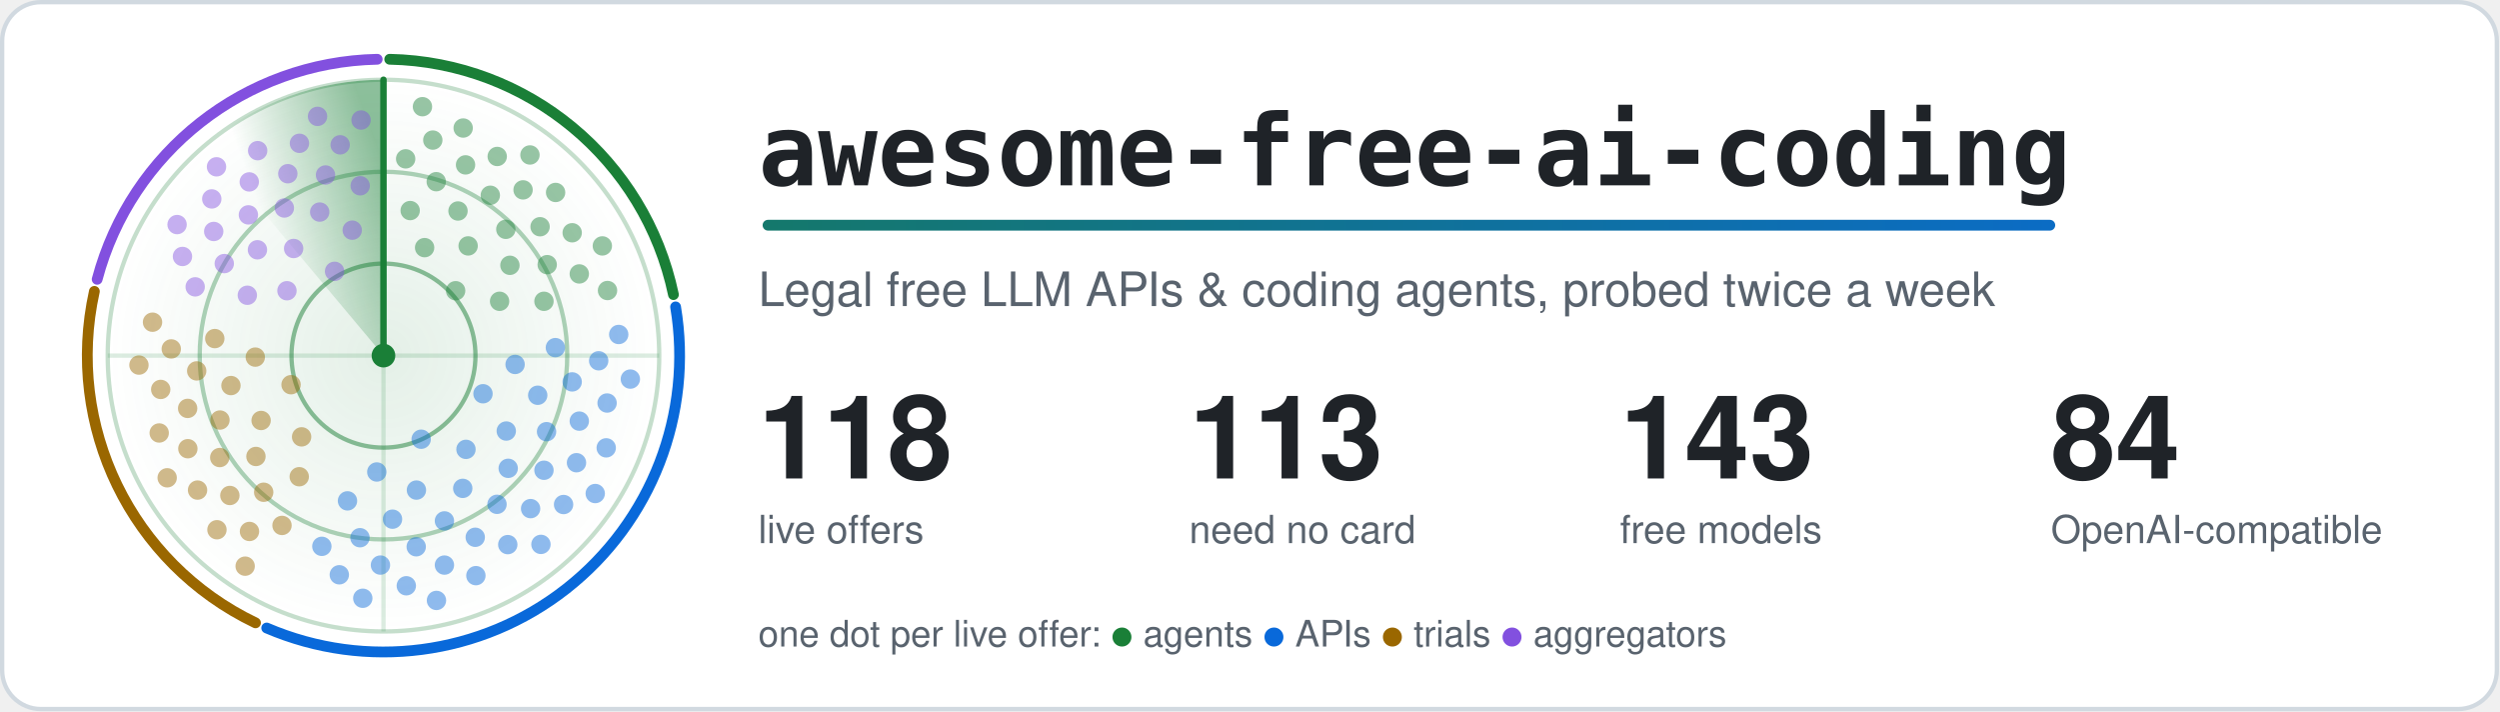
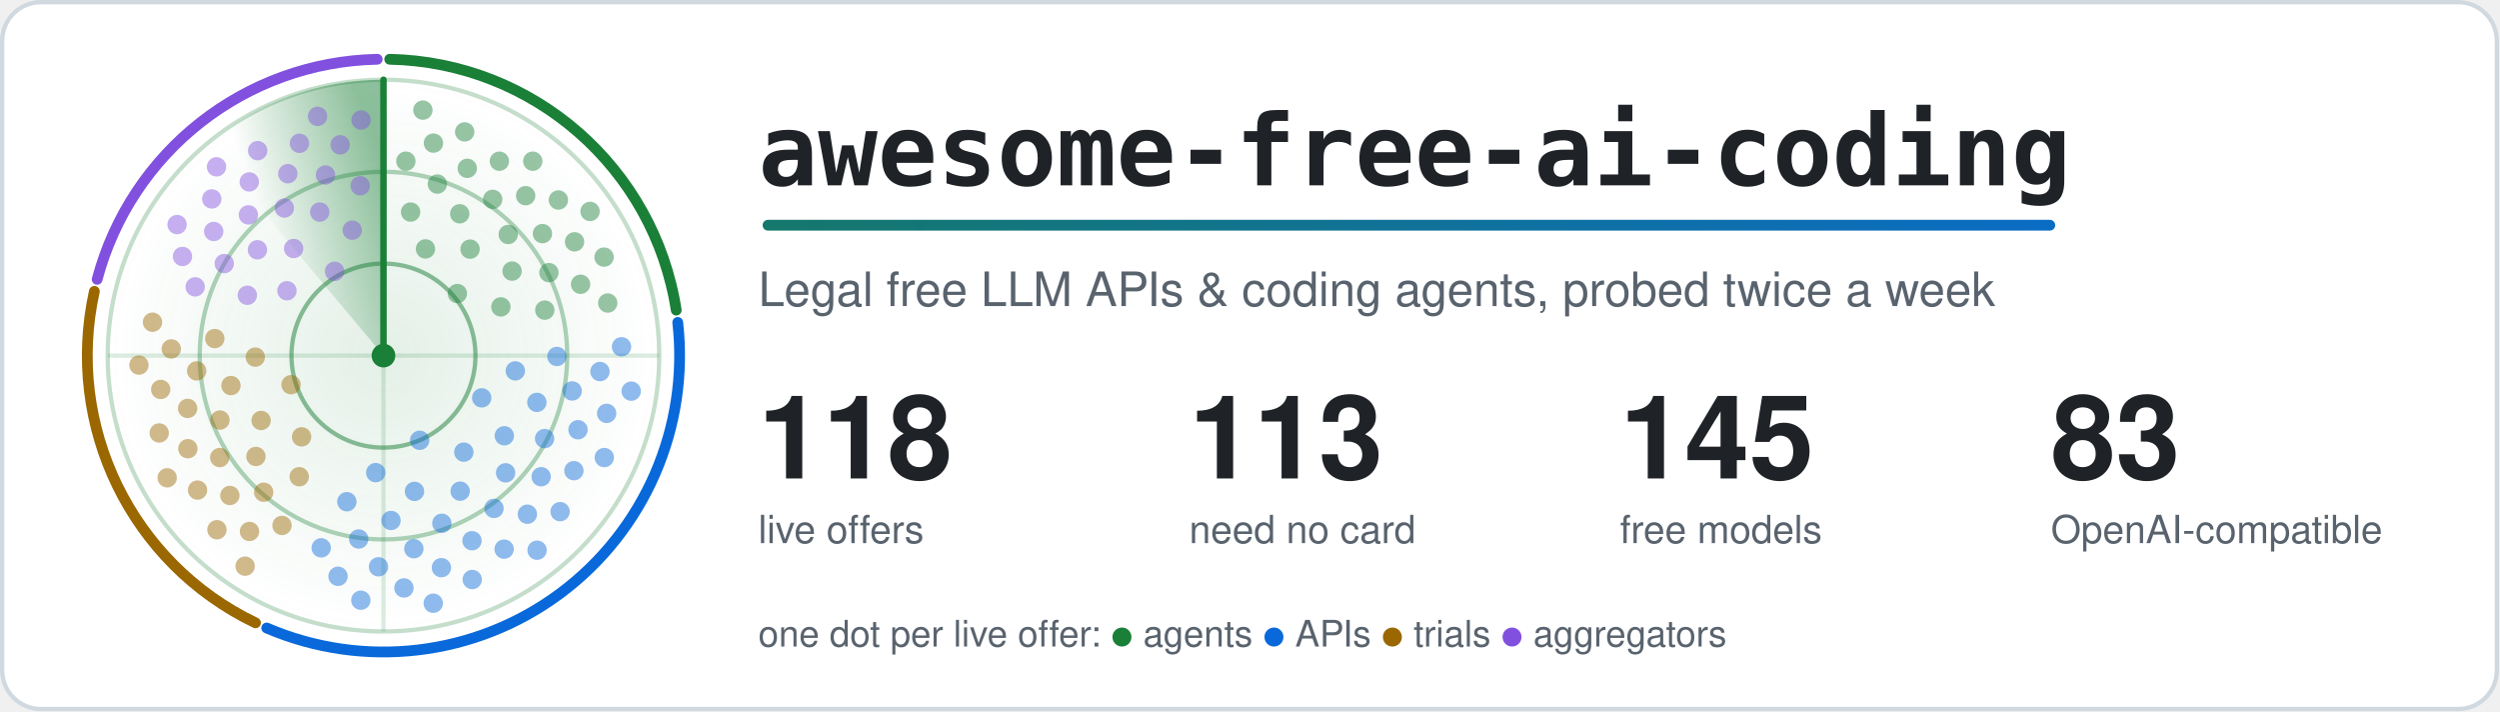
<svg xmlns="http://www.w3.org/2000/svg" width="1160" height="330" viewBox="0 0 1160 330" role="img" aria-labelledby="title">
  <style>.card{fill:#ffffff;stroke:#d1d9e0}.t{fill:#1f2328}.m{fill:#59636e}.ring{stroke:#1a7f37}.hub{fill:#1a7f37}.beam{stroke:#1a7f37}.s0,.s1,.g0,.g1{stop-color:#1a7f37}.a0{stop-color:#1a7f37}.a1{stop-color:#0969da}.dot.agents,.key.agents{fill:#1a7f37}.rim.agents{stroke:#1a7f37}.dot.apis,.key.apis{fill:#0969da}.rim.apis{stroke:#0969da}.dot.trials,.key.trials{fill:#9a6700}.rim.trials{stroke:#9a6700}.dot.aggregators,.key.aggregators{fill:#8250df}.rim.aggregators{stroke:#8250df}@media (prefers-color-scheme: dark) {.card{fill:#0d1117;stroke:#3d444d}.t{fill:#f0f6fc}.m{fill:#9198a1}.ring{stroke:#3fb950}.hub{fill:#3fb950}.beam{stroke:#3fb950}.s0,.s1,.g0,.g1{stop-color:#3fb950}.a0{stop-color:#3fb950}.a1{stop-color:#4493f8}.dot.agents,.key.agents{fill:#3fb950}.rim.agents{stroke:#3fb950}.dot.apis,.key.apis{fill:#4493f8}.rim.apis{stroke:#4493f8}.dot.trials,.key.trials{fill:#d29922}.rim.trials{stroke:#d29922}.dot.aggregators,.key.aggregators{fill:#ab7df8}.rim.aggregators{stroke:#ab7df8}}.rim{fill:none}.s0{stop-opacity:.5}.s1,.g1{stop-opacity:0}.g0{stop-opacity:.12}.dot{opacity:.45;animation:ping 6s linear infinite}@keyframes ping{0%,4%{opacity:1}55%,100%{opacity:.45}}.turning{animation:turn 6s linear infinite}@keyframes turn{to{transform:rotate(360deg)}}@media (prefers-reduced-motion: reduce) {.dot { animation: none; opacity: 1 } .turning { animation: none }}</style>
  <defs>
    <linearGradient id="accent" gradientUnits="userSpaceOnUse" x1="0" y1="0" x2="1100" y2="0">
      <stop class="a0" offset="0" />
      <stop class="a1" offset="1" />
    </linearGradient>
  </defs>
  <rect class="card" x="1" y="1" width="1158" height="328" rx="18" stroke-width="2" />
  <defs>
    <radialGradient id="glow">
      <stop class="g0" offset="0" />
      <stop class="g1" offset="1" />
    </radialGradient>
  </defs>
  <circle cx="178.0" cy="165.0" r="128.0" fill="url(#glow)" />
  <circle class="ring" cx="178.0" cy="165.0" r="42.7" fill="none" stroke-width="2" stroke-opacity=".5" />
  <circle class="ring" cx="178.0" cy="165.0" r="85.3" fill="none" stroke-width="2" stroke-opacity=".35" />
  <circle class="ring" cx="178.0" cy="165.0" r="128.0" fill="none" stroke-width="2" stroke-opacity=".25" />
  <path class="ring" d="M50.0 165.0H306.0M178.0 37.0V293.0" stroke-width="2" stroke-opacity=".15" />
-   <path class="rim agents" d="M180.9 27.5A137.5 137.5 0 0 1 312.6 136.7" stroke-width="5" stroke-linecap="round" />
-   <path class="rim apis" d="M313.6 142.4A137.5 137.5 0 0 1 123.8 291.4" stroke-width="5" stroke-linecap="round" />
+   <path class="rim agents" d="M180.9 27.5A137.5 137.5 0 0 1 313.9 143.9" stroke-width="5" stroke-linecap="round" />
+   <path class="rim apis" d="M314.6 149.6A137.5 137.5 0 0 1 123.8 291.4" stroke-width="5" stroke-linecap="round" />
  <path class="rim trials" d="M118.6 289.0A137.5 137.5 0 0 1 43.8 135.2" stroke-width="5" stroke-linecap="round" />
  <path class="rim aggregators" d="M45.1 129.6A137.5 137.5 0 0 1 175.1 27.5" stroke-width="5" stroke-linecap="round" />
  <defs>
    <linearGradient id="sweep" gradientUnits="userSpaceOnUse" x1="178.0" y1="75.4" x2="120.4" y2="96.4">
      <stop class="s0" offset="0" />
      <stop class="s1" offset="1" />
    </linearGradient>
  </defs>
  <g class="turning" style="transform-origin:178.0px 165.0px">
    <path fill="url(#sweep)" d="M178.0 165.0L95.7 66.9A128.0 128.0 0 0 1 178.0 37.0Z" />
    <line class="beam" x1="178.0" y1="165.0" x2="178.0" y2="37.0" stroke-width="3" stroke-linecap="round" />
  </g>
-   <circle class="dot agents" cx="211.5" cy="134.9" r="4.5" style="animation-delay:0.80s" />
-   <circle class="dot agents" cx="197.1" cy="114.9" r="4.5" style="animation-delay:0.35s" />
-   <circle class="dot agents" cx="231.9" cy="139.8" r="4.5" style="animation-delay:1.08s" />
-   <circle class="dot agents" cx="217.3" cy="114.1" r="4.5" style="animation-delay:0.63s" />
-   <circle class="dot agents" cx="190.4" cy="97.7" r="4.5" style="animation-delay:0.17s" />
-   <circle class="dot agents" cx="236.7" cy="123.1" r="4.5" style="animation-delay:0.91s" />
-   <circle class="dot agents" cx="212.6" cy="97.9" r="4.5" style="animation-delay:0.45s" />
-   <circle class="dot agents" cx="252.5" cy="139.8" r="4.5" style="animation-delay:1.19s" />
-   <circle class="dot agents" cx="234.8" cy="106.4" r="4.5" style="animation-delay:0.74s" />
-   <circle class="dot agents" cx="202.5" cy="84.3" r="4.5" style="animation-delay:0.28s" />
-   <circle class="dot agents" cx="254.0" cy="122.8" r="4.5" style="animation-delay:1.02s" />
-   <circle class="dot agents" cx="227.6" cy="90.6" r="4.5" style="animation-delay:0.56s" />
-   <circle class="dot agents" cx="188.3" cy="73.7" r="4.5" style="animation-delay:0.11s" />
-   <circle class="dot agents" cx="250.7" cy="105.2" r="4.5" style="animation-delay:0.84s" />
-   <circle class="dot agents" cx="216.1" cy="76.5" r="4.5" style="animation-delay:0.39s" />
-   <circle class="dot agents" cx="268.9" cy="127.1" r="4.5" style="animation-delay:1.12s" />
-   <circle class="dot agents" cx="242.8" cy="88.1" r="4.5" style="animation-delay:0.67s" />
-   <circle class="dot agents" cx="200.9" cy="65.0" r="4.5" style="animation-delay:0.21s" />
-   <circle class="dot agents" cx="265.6" cy="108.0" r="4.5" style="animation-delay:0.95s" />
-   <circle class="dot agents" cx="230.8" cy="72.6" r="4.5" style="animation-delay:0.50s" />
-   <circle class="dot agents" cx="282.0" cy="134.8" r="4.5" style="animation-delay:1.23s" />
-   <circle class="dot agents" cx="257.9" cy="89.3" r="4.5" style="animation-delay:0.78s" />
-   <circle class="dot agents" cx="215.0" cy="59.4" r="4.5" style="animation-delay:0.32s" />
-   <circle class="dot agents" cx="279.6" cy="114.1" r="4.5" style="animation-delay:1.06s" />
-   <circle class="dot agents" cx="246.0" cy="71.9" r="4.5" style="animation-delay:0.60s" />
-   <circle class="dot agents" cx="196.1" cy="49.5" r="4.5" style="animation-delay:0.15s" />
-   <circle class="dot apis" cx="195.5" cy="203.8" r="4.5" style="animation-delay:2.59s" />
-   <circle class="dot apis" cx="224.2" cy="182.7" r="4.5" style="animation-delay:1.85s" />
-   <circle class="dot apis" cx="174.9" cy="219.0" r="4.5" style="animation-delay:3.06s" />
-   <circle class="dot apis" cx="216.3" cy="208.5" r="4.5" style="animation-delay:2.31s" />
-   <circle class="dot apis" cx="239.1" cy="169.1" r="4.5" style="animation-delay:1.56s" />
-   <circle class="dot apis" cx="193.3" cy="227.4" r="4.5" style="animation-delay:2.77s" />
-   <circle class="dot apis" cx="235.0" cy="200.0" r="4.5" style="animation-delay:2.03s" />
-   <circle class="dot apis" cx="161.3" cy="232.4" r="4.5" style="animation-delay:3.23s" />
-   <circle class="dot apis" cx="214.8" cy="226.6" r="4.5" style="animation-delay:2.49s" />
-   <circle class="dot apis" cx="249.6" cy="183.4" r="4.5" style="animation-delay:1.74s" />
-   <circle class="dot apis" cx="182.2" cy="240.9" r="4.5" style="animation-delay:2.95s" />
-   <circle class="dot apis" cx="235.9" cy="217.3" r="4.5" style="animation-delay:2.20s" />
-   <circle class="dot apis" cx="257.8" cy="161.3" r="4.5" style="animation-delay:1.46s" />
-   <circle class="dot apis" cx="206.3" cy="241.7" r="4.5" style="animation-delay:2.66s" />
-   <circle class="dot apis" cx="253.7" cy="200.3" r="4.5" style="animation-delay:1.92s" />
-   <circle class="dot apis" cx="167.1" cy="249.5" r="4.5" style="animation-delay:3.12s" />
-   <circle class="dot apis" cx="230.7" cy="234.0" r="4.5" style="animation-delay:2.38s" />
-   <circle class="dot apis" cx="265.6" cy="177.2" r="4.5" style="animation-delay:1.63s" />
-   <circle class="dot apis" cx="193.2" cy="253.7" r="4.5" style="animation-delay:2.84s" />
-   <circle class="dot apis" cx="252.5" cy="218.2" r="4.5" style="animation-delay:2.09s" />
-   <circle class="dot apis" cx="149.4" cy="253.5" r="4.5" style="animation-delay:3.30s" />
-   <circle class="dot apis" cx="220.6" cy="249.3" r="4.5" style="animation-delay:2.55s" />
-   <circle class="dot apis" cx="268.9" cy="195.4" r="4.5" style="animation-delay:1.81s" />
-   <circle class="dot apis" cx="176.6" cy="262.2" r="4.5" style="animation-delay:3.01s" />
-   <circle class="dot apis" cx="246.3" cy="236.0" r="4.5" style="animation-delay:2.27s" />
-   <circle class="dot apis" cx="277.9" cy="167.4" r="4.5" style="animation-delay:1.52s" />
-   <circle class="dot apis" cx="206.3" cy="262.2" r="4.5" style="animation-delay:2.73s" />
-   <circle class="dot apis" cx="267.6" cy="214.7" r="4.5" style="animation-delay:1.98s" />
-   <circle class="dot apis" cx="157.5" cy="266.7" r="4.5" style="animation-delay:3.19s" />
-   <circle class="dot apis" cx="235.7" cy="252.7" r="4.5" style="animation-delay:2.44s" />
-   <circle class="dot apis" cx="281.8" cy="187.0" r="4.5" style="animation-delay:1.70s" />
-   <circle class="dot apis" cx="188.6" cy="271.8" r="4.5" style="animation-delay:2.91s" />
-   <circle class="dot apis" cx="261.6" cy="234.1" r="4.5" style="animation-delay:2.16s" />
-   <circle class="dot apis" cx="287.2" cy="155.2" r="4.5" style="animation-delay:1.41s" />
-   <circle class="dot apis" cx="220.9" cy="267.1" r="4.5" style="animation-delay:2.62s" />
-   <circle class="dot apis" cx="281.4" cy="207.8" r="4.5" style="animation-delay:1.88s" />
-   <circle class="dot apis" cx="168.4" cy="277.6" r="4.5" style="animation-delay:3.08s" />
-   <circle class="dot apis" cx="251.1" cy="252.6" r="4.5" style="animation-delay:2.34s" />
-   <circle class="dot apis" cx="292.6" cy="175.9" r="4.5" style="animation-delay:1.59s" />
-   <circle class="dot apis" cx="202.6" cy="278.6" r="4.5" style="animation-delay:2.80s" />
-   <circle class="dot apis" cx="276.3" cy="229.0" r="4.5" style="animation-delay:2.05s" />
+   <circle class="dot agents" cx="212.3" cy="136.2" r="4.5" style="animation-delay:0.83s" />
+   <circle class="dot agents" cx="197.5" cy="115.5" r="4.5" style="animation-delay:0.36s" />
+   <circle class="dot agents" cx="232.5" cy="142.4" r="4.5" style="animation-delay:1.13s" />
+   <circle class="dot agents" cx="218.2" cy="115.6" r="4.5" style="animation-delay:0.65s" />
+   <circle class="dot agents" cx="190.6" cy="98.4" r="4.5" style="animation-delay:0.18s" />
+   <circle class="dot agents" cx="237.7" cy="125.8" r="4.5" style="animation-delay:0.94s" />
+   <circle class="dot agents" cx="213.4" cy="99.2" r="4.5" style="animation-delay:0.47s" />
+   <circle class="dot agents" cx="252.9" cy="143.9" r="4.5" style="animation-delay:1.24s" />
+   <circle class="dot agents" cx="235.9" cy="108.8" r="4.5" style="animation-delay:0.76s" />
+   <circle class="dot agents" cx="203.0" cy="85.4" r="4.5" style="animation-delay:0.29s" />
+   <circle class="dot agents" cx="254.8" cy="126.5" r="4.5" style="animation-delay:1.06s" />
+   <circle class="dot agents" cx="228.7" cy="92.5" r="4.5" style="animation-delay:0.58s" />
+   <circle class="dot agents" cx="188.4" cy="74.8" r="4.5" style="animation-delay:0.11s" />
+   <circle class="dot agents" cx="251.8" cy="108.4" r="4.5" style="animation-delay:0.88s" />
+   <circle class="dot agents" cx="216.9" cy="78.1" r="4.5" style="animation-delay:0.40s" />
+   <circle class="dot agents" cx="269.5" cy="131.9" r="4.5" style="animation-delay:1.17s" />
+   <circle class="dot agents" cx="244.0" cy="90.8" r="4.5" style="animation-delay:0.69s" />
+   <circle class="dot agents" cx="201.2" cy="66.4" r="4.5" style="animation-delay:0.22s" />
+   <circle class="dot agents" cx="266.7" cy="112.2" r="4.5" style="animation-delay:0.99s" />
+   <circle class="dot agents" cx="231.8" cy="74.8" r="4.5" style="animation-delay:0.51s" />
+   <circle class="dot agents" cx="282.1" cy="140.6" r="4.5" style="animation-delay:1.28s" />
+   <circle class="dot agents" cx="259.2" cy="92.8" r="4.5" style="animation-delay:0.81s" />
+   <circle class="dot agents" cx="215.7" cy="61.2" r="4.5" style="animation-delay:0.33s" />
+   <circle class="dot agents" cx="280.4" cy="119.3" r="4.5" style="animation-delay:1.10s" />
+   <circle class="dot agents" cx="247.3" cy="74.8" r="4.5" style="animation-delay:0.63s" />
+   <circle class="dot agents" cx="196.3" cy="51.1" r="4.5" style="animation-delay:0.15s" />
+   <circle class="dot agents" cx="273.9" cy="98.1" r="4.5" style="animation-delay:0.92s" />
+   <circle class="dot apis" cx="194.8" cy="204.3" r="4.5" style="animation-delay:2.61s" />
+   <circle class="dot apis" cx="223.6" cy="184.6" r="4.5" style="animation-delay:1.89s" />
+   <circle class="dot apis" cx="174.4" cy="219.3" r="4.5" style="animation-delay:3.06s" />
+   <circle class="dot apis" cx="215.3" cy="209.8" r="4.5" style="animation-delay:2.34s" />
+   <circle class="dot apis" cx="239.2" cy="172.1" r="4.5" style="animation-delay:1.61s" />
+   <circle class="dot apis" cx="192.4" cy="228.0" r="4.5" style="animation-delay:2.79s" />
+   <circle class="dot apis" cx="234.1" cy="202.2" r="4.5" style="animation-delay:2.06s" />
+   <circle class="dot apis" cx="161.0" cy="232.8" r="4.5" style="animation-delay:3.23s" />
+   <circle class="dot apis" cx="213.6" cy="227.9" r="4.5" style="animation-delay:2.51s" />
+   <circle class="dot apis" cx="249.2" cy="186.7" r="4.5" style="animation-delay:1.78s" />
+   <circle class="dot apis" cx="181.5" cy="241.5" r="4.5" style="animation-delay:2.96s" />
+   <circle class="dot apis" cx="234.7" cy="219.4" r="4.5" style="animation-delay:2.23s" />
+   <circle class="dot apis" cx="258.5" cy="165.4" r="4.5" style="animation-delay:1.51s" />
+   <circle class="dot apis" cx="205.1" cy="242.8" r="4.5" style="animation-delay:2.68s" />
+   <circle class="dot apis" cx="252.8" cy="203.5" r="4.5" style="animation-delay:1.95s" />
+   <circle class="dot apis" cx="166.5" cy="250.1" r="4.5" style="animation-delay:3.13s" />
+   <circle class="dot apis" cx="229.3" cy="235.9" r="4.5" style="animation-delay:2.40s" />
+   <circle class="dot apis" cx="265.6" cy="181.4" r="4.5" style="animation-delay:1.68s" />
+   <circle class="dot apis" cx="192.1" cy="254.6" r="4.5" style="animation-delay:2.85s" />
+   <circle class="dot apis" cx="251.2" cy="221.2" r="4.5" style="animation-delay:2.13s" />
+   <circle class="dot apis" cx="149.1" cy="254.2" r="4.5" style="animation-delay:3.30s" />
+   <circle class="dot apis" cx="219.1" cy="250.9" r="4.5" style="animation-delay:2.57s" />
+   <circle class="dot apis" cx="268.3" cy="199.4" r="4.5" style="animation-delay:1.85s" />
+   <circle class="dot apis" cx="175.7" cy="263.0" r="4.5" style="animation-delay:3.02s" />
+   <circle class="dot apis" cx="244.8" cy="238.6" r="4.5" style="animation-delay:2.30s" />
+   <circle class="dot apis" cx="278.5" cy="172.4" r="4.5" style="animation-delay:1.57s" />
+   <circle class="dot apis" cx="204.9" cy="263.4" r="4.5" style="animation-delay:2.75s" />
+   <circle class="dot apis" cx="266.4" cy="218.4" r="4.5" style="animation-delay:2.02s" />
+   <circle class="dot apis" cx="156.9" cy="267.4" r="4.5" style="animation-delay:3.19s" />
+   <circle class="dot apis" cx="234.0" cy="254.8" r="4.5" style="animation-delay:2.47s" />
+   <circle class="dot apis" cx="281.6" cy="191.8" r="4.5" style="animation-delay:1.74s" />
+   <circle class="dot apis" cx="187.5" cy="272.8" r="4.5" style="animation-delay:2.92s" />
+   <circle class="dot apis" cx="260.0" cy="237.4" r="4.5" style="animation-delay:2.19s" />
+   <circle class="dot apis" cx="288.5" cy="160.9" r="4.5" style="animation-delay:1.46s" />
+   <circle class="dot apis" cx="219.2" cy="268.9" r="4.5" style="animation-delay:2.64s" />
+   <circle class="dot apis" cx="280.5" cy="212.3" r="4.5" style="animation-delay:1.91s" />
+   <circle class="dot apis" cx="167.5" cy="278.5" r="4.5" style="animation-delay:3.09s" />
+   <circle class="dot apis" cx="249.3" cy="255.3" r="4.5" style="animation-delay:2.36s" />
+   <circle class="dot apis" cx="293.0" cy="181.5" r="4.5" style="animation-delay:1.64s" />
+   <circle class="dot apis" cx="201.1" cy="279.9" r="4.5" style="animation-delay:2.81s" />
  <circle class="dot trials" cx="135.1" cy="178.5" r="4.5" style="animation-delay:4.21s" />
  <circle class="dot trials" cx="140.0" cy="202.7" r="4.5" style="animation-delay:3.75s" />
  <circle class="dot trials" cx="118.5" cy="165.7" r="4.5" style="animation-delay:4.49s" />
  <circle class="dot trials" cx="121.2" cy="195.1" r="4.5" style="animation-delay:4.03s" />
  <circle class="dot trials" cx="138.9" cy="221.2" r="4.5" style="animation-delay:3.58s" />
  <circle class="dot trials" cx="107.2" cy="178.9" r="4.5" style="animation-delay:4.32s" />
  <circle class="dot trials" cx="118.8" cy="211.8" r="4.5" style="animation-delay:3.86s" />
  <circle class="dot trials" cx="99.7" cy="157.1" r="4.5" style="animation-delay:4.60s" />
  <circle class="dot trials" cx="102.1" cy="194.9" r="4.5" style="animation-delay:4.14s" />
  <circle class="dot trials" cx="122.4" cy="228.4" r="4.5" style="animation-delay:3.69s" />
  <circle class="dot trials" cx="91.3" cy="172.1" r="4.5" style="animation-delay:4.42s" />
  <circle class="dot trials" cx="102.0" cy="212.3" r="4.5" style="animation-delay:3.97s" />
  <circle class="dot trials" cx="130.9" cy="243.8" r="4.5" style="animation-delay:3.51s" />
  <circle class="dot trials" cx="87.1" cy="189.5" r="4.5" style="animation-delay:4.25s" />
  <circle class="dot trials" cx="106.7" cy="229.9" r="4.5" style="animation-delay:3.80s" />
  <circle class="dot trials" cx="79.5" cy="161.9" r="4.5" style="animation-delay:4.53s" />
  <circle class="dot trials" cx="87.2" cy="208.2" r="4.5" style="animation-delay:4.08s" />
  <circle class="dot trials" cx="115.8" cy="246.6" r="4.5" style="animation-delay:3.62s" />
  <circle class="dot trials" cx="74.6" cy="180.7" r="4.5" style="animation-delay:4.36s" />
  <circle class="dot trials" cx="91.7" cy="227.4" r="4.5" style="animation-delay:3.90s" />
  <circle class="dot trials" cx="70.8" cy="149.5" r="4.5" style="animation-delay:4.64s" />
  <circle class="dot trials" cx="73.9" cy="200.9" r="4.5" style="animation-delay:4.18s" />
  <circle class="dot trials" cx="100.7" cy="245.8" r="4.5" style="animation-delay:3.73s" />
  <circle class="dot trials" cx="64.5" cy="169.4" r="4.5" style="animation-delay:4.46s" />
  <circle class="dot trials" cx="77.6" cy="221.7" r="4.5" style="animation-delay:4.01s" />
  <circle class="dot trials" cx="113.8" cy="262.7" r="4.5" style="animation-delay:3.56s" />
  <circle class="dot aggregators" cx="155.3" cy="125.9" r="4.5" style="animation-delay:5.50s" />
  <circle class="dot aggregators" cx="133.2" cy="134.9" r="4.5" style="animation-delay:5.06s" />
  <circle class="dot aggregators" cx="163.5" cy="106.8" r="4.5" style="animation-delay:5.77s" />
  <circle class="dot aggregators" cx="136.3" cy="115.3" r="4.5" style="animation-delay:5.33s" />
  <circle class="dot aggregators" cx="114.8" cy="137.0" r="4.5" style="animation-delay:4.90s" />
  <circle class="dot aggregators" cx="148.4" cy="98.4" r="4.5" style="animation-delay:5.60s" />
  <circle class="dot aggregators" cx="119.5" cy="115.9" r="4.5" style="animation-delay:5.17s" />
  <circle class="dot aggregators" cx="167.2" cy="86.2" r="4.5" style="animation-delay:5.87s" />
  <circle class="dot aggregators" cx="132.0" cy="96.5" r="4.5" style="animation-delay:5.44s" />
  <circle class="dot aggregators" cx="104.1" cy="122.3" r="4.5" style="animation-delay:5.00s" />
  <circle class="dot aggregators" cx="151.1" cy="81.2" r="4.5" style="animation-delay:5.70s" />
  <circle class="dot aggregators" cx="115.3" cy="99.7" r="4.5" style="animation-delay:5.27s" />
  <circle class="dot aggregators" cx="90.6" cy="133.1" r="4.5" style="animation-delay:4.83s" />
  <circle class="dot aggregators" cx="133.6" cy="80.6" r="4.5" style="animation-delay:5.54s" />
  <circle class="dot aggregators" cx="99.2" cy="107.4" r="4.5" style="animation-delay:5.10s" />
  <circle class="dot aggregators" cx="157.9" cy="67.2" r="4.5" style="animation-delay:5.81s" />
  <circle class="dot aggregators" cx="115.7" cy="84.4" r="4.5" style="animation-delay:5.37s" />
  <circle class="dot aggregators" cx="84.7" cy="119.0" r="4.5" style="animation-delay:4.94s" />
  <circle class="dot aggregators" cx="139.0" cy="66.5" r="4.5" style="animation-delay:5.64s" />
  <circle class="dot aggregators" cx="98.3" cy="92.3" r="4.5" style="animation-delay:5.21s" />
  <circle class="dot aggregators" cx="167.6" cy="55.7" r="4.5" style="animation-delay:5.91s" />
  <circle class="dot aggregators" cx="119.6" cy="69.9" r="4.5" style="animation-delay:5.47s" />
  <circle class="dot aggregators" cx="82.2" cy="104.2" r="4.5" style="animation-delay:5.04s" />
  <circle class="dot aggregators" cx="147.4" cy="54.0" r="4.5" style="animation-delay:5.74s" />
  <circle class="dot aggregators" cx="100.5" cy="77.4" r="4.5" style="animation-delay:5.31s" />
  <circle class="hub" cx="178.0" cy="165.0" r="5.5" />
  <text class="t" x="352" y="86" font-family="ui-monospace, SFMono-Regular, Menlo, Consolas, monospace" font-size="46" font-weight="700">awesome-free-ai-coding</text>
  <rect x="354" y="102" width="600" height="5" rx="2.5" fill="url(#accent)" />
  <text class="m" x="352" y="142" font-family="-apple-system, BlinkMacSystemFont, 'Segoe UI', Helvetica, Arial, sans-serif" font-size="22">Legal free LLM APIs &amp; coding agents, probed twice a week</text>
  <text class="t" x="352" y="222" font-family="-apple-system, BlinkMacSystemFont, 'Segoe UI', Helvetica, Arial, sans-serif" font-size="54" font-weight="700">118</text>
  <text class="m" x="352" y="252" font-family="-apple-system, BlinkMacSystemFont, 'Segoe UI', Helvetica, Arial, sans-serif" font-size="18">live offers</text>
  <text class="t" x="552" y="222" font-family="-apple-system, BlinkMacSystemFont, 'Segoe UI', Helvetica, Arial, sans-serif" font-size="54" font-weight="700">113</text>
  <text class="m" x="552" y="252" font-family="-apple-system, BlinkMacSystemFont, 'Segoe UI', Helvetica, Arial, sans-serif" font-size="18">need no card</text>
-   <text class="t" x="752" y="222" font-family="-apple-system, BlinkMacSystemFont, 'Segoe UI', Helvetica, Arial, sans-serif" font-size="54" font-weight="700">143</text>
+   <text class="t" x="752" y="222" font-family="-apple-system, BlinkMacSystemFont, 'Segoe UI', Helvetica, Arial, sans-serif" font-size="54" font-weight="700">145</text>
  <text class="m" x="752" y="252" font-family="-apple-system, BlinkMacSystemFont, 'Segoe UI', Helvetica, Arial, sans-serif" font-size="18">free models</text>
-   <text class="t" x="952" y="222" font-family="-apple-system, BlinkMacSystemFont, 'Segoe UI', Helvetica, Arial, sans-serif" font-size="54" font-weight="700">84</text>
+   <text class="t" x="952" y="222" font-family="-apple-system, BlinkMacSystemFont, 'Segoe UI', Helvetica, Arial, sans-serif" font-size="54" font-weight="700">83</text>
  <text class="m" x="952" y="252" font-family="-apple-system, BlinkMacSystemFont, 'Segoe UI', Helvetica, Arial, sans-serif" font-size="18">OpenAI-compatible</text>
  <text class="m" x="352" y="300" font-family="-apple-system, BlinkMacSystemFont, 'Segoe UI', Helvetica, Arial, sans-serif" font-size="17">one dot per live offer: <tspan class="key agents">●</tspan> agents <tspan class="key apis">●</tspan> APIs <tspan class="key trials">●</tspan> trials <tspan class="key aggregators">●</tspan> aggregators</text>
</svg>
